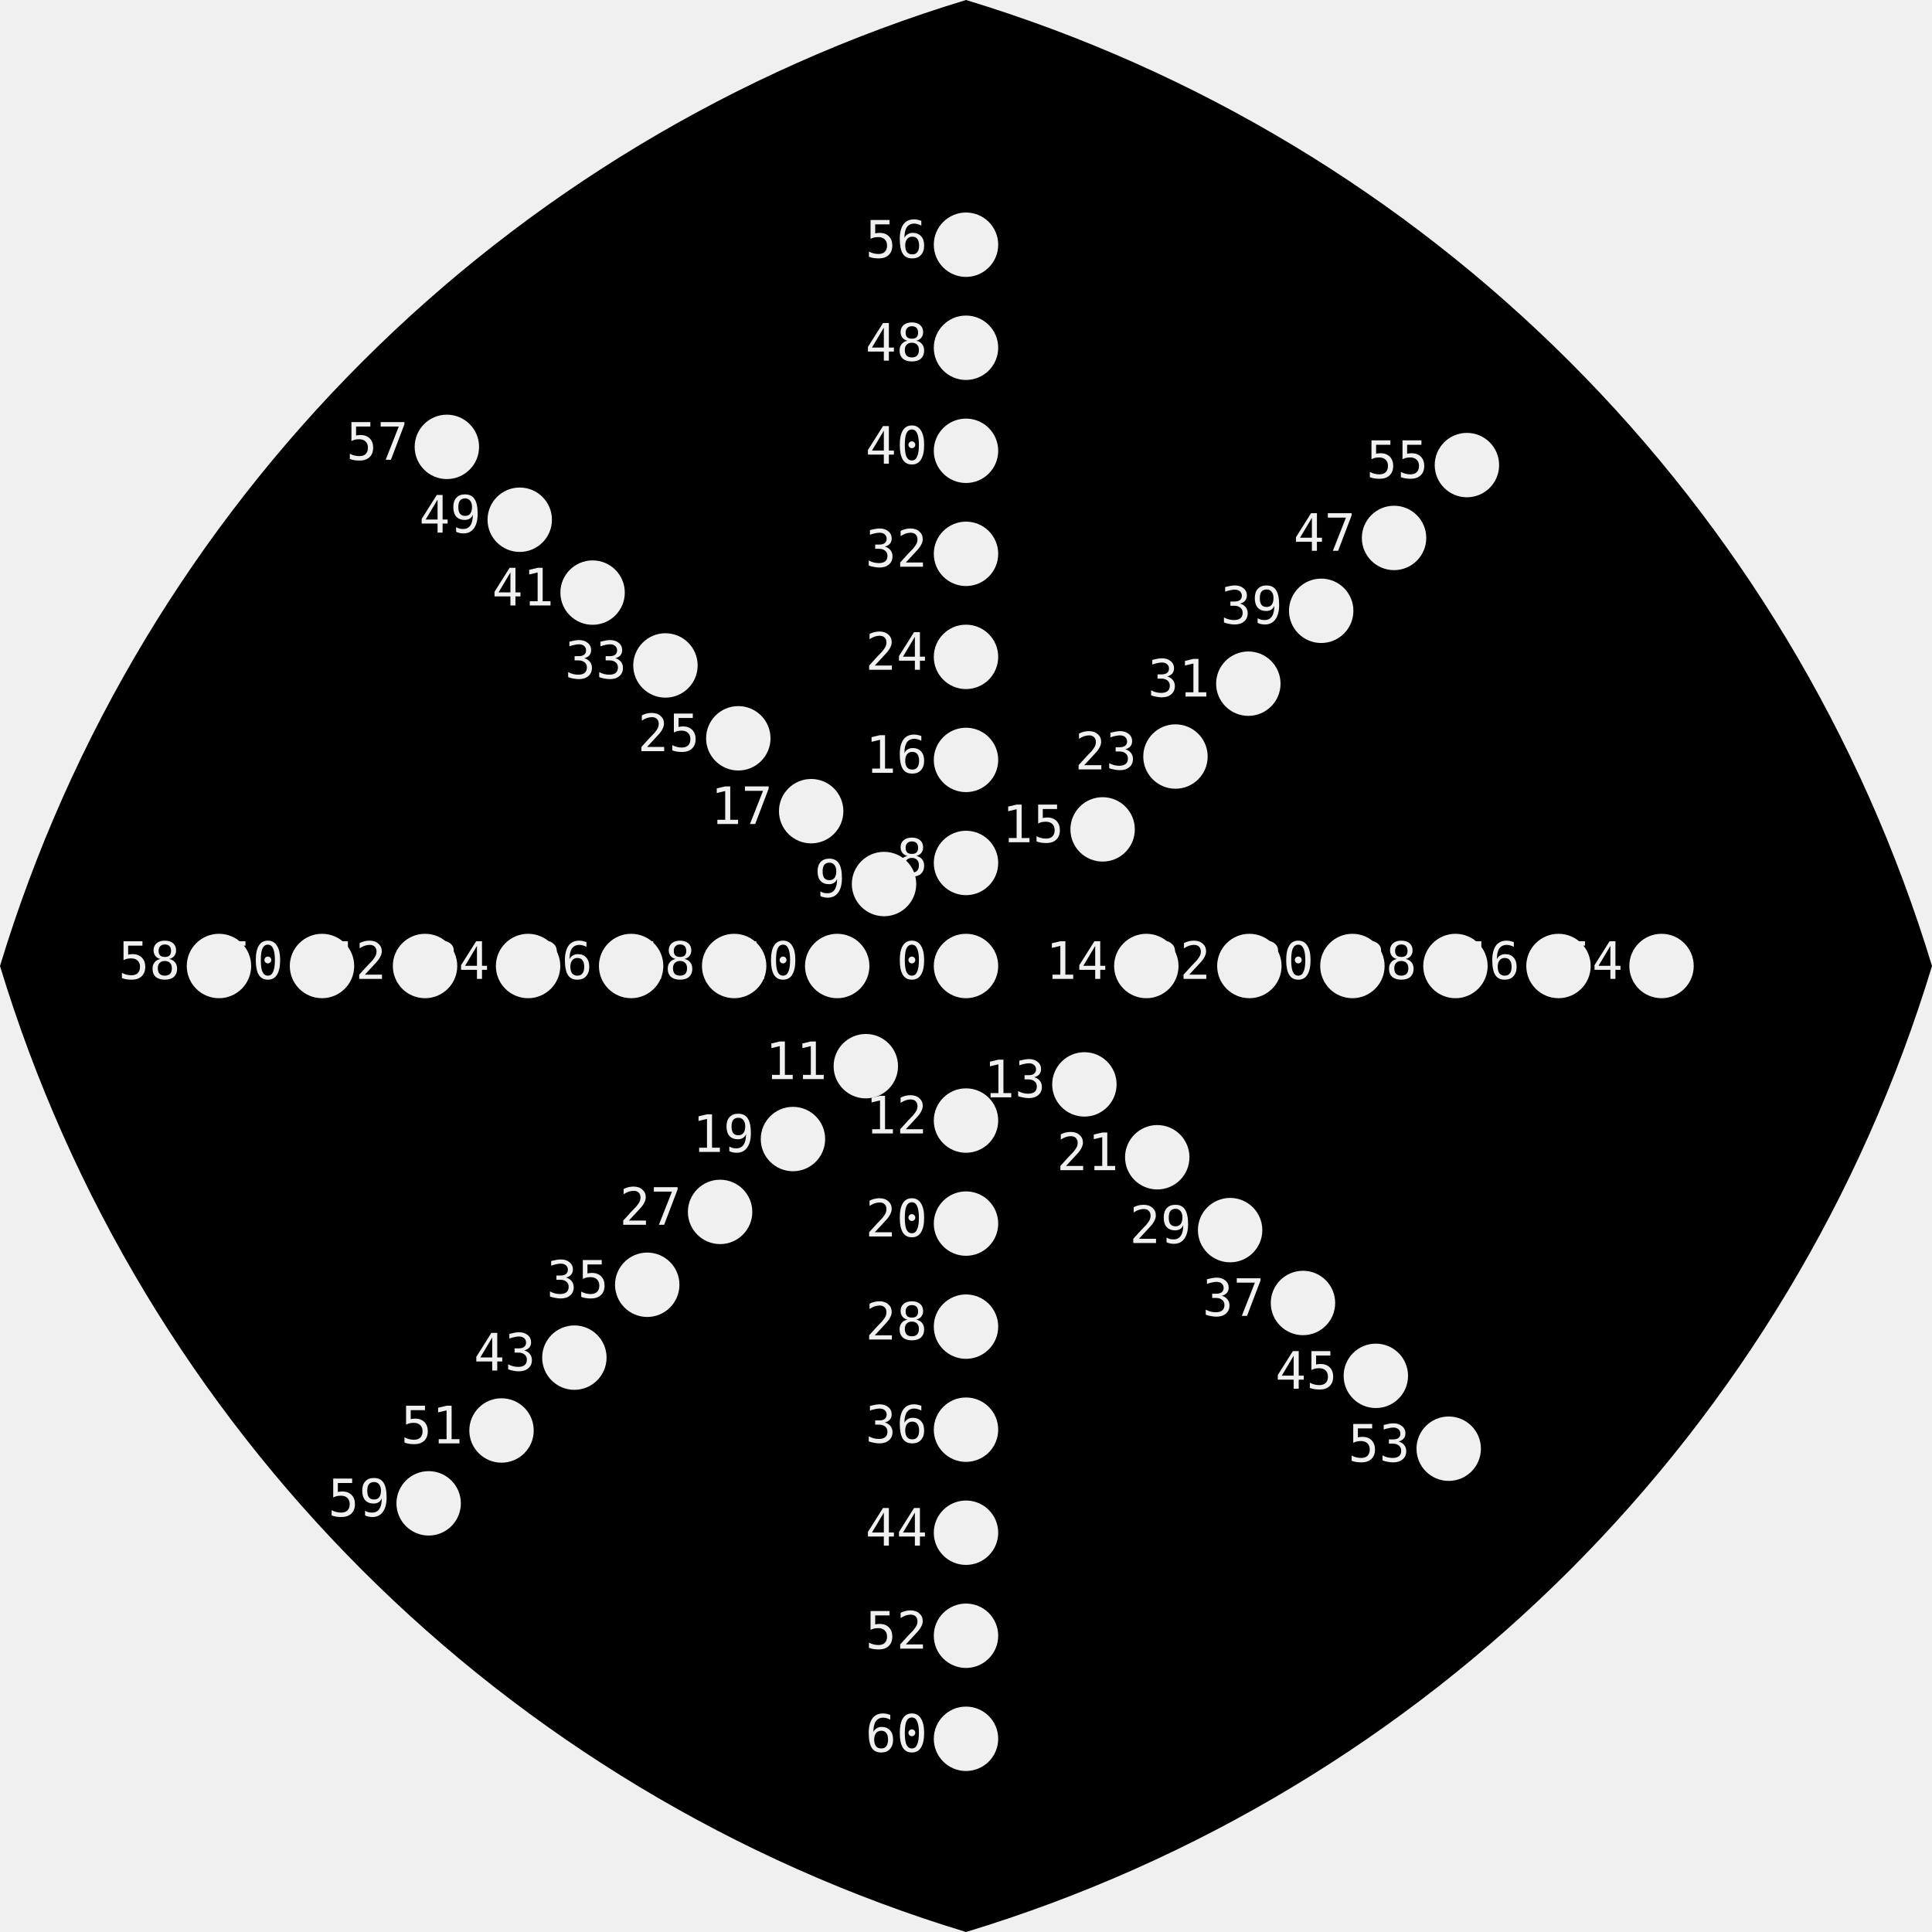
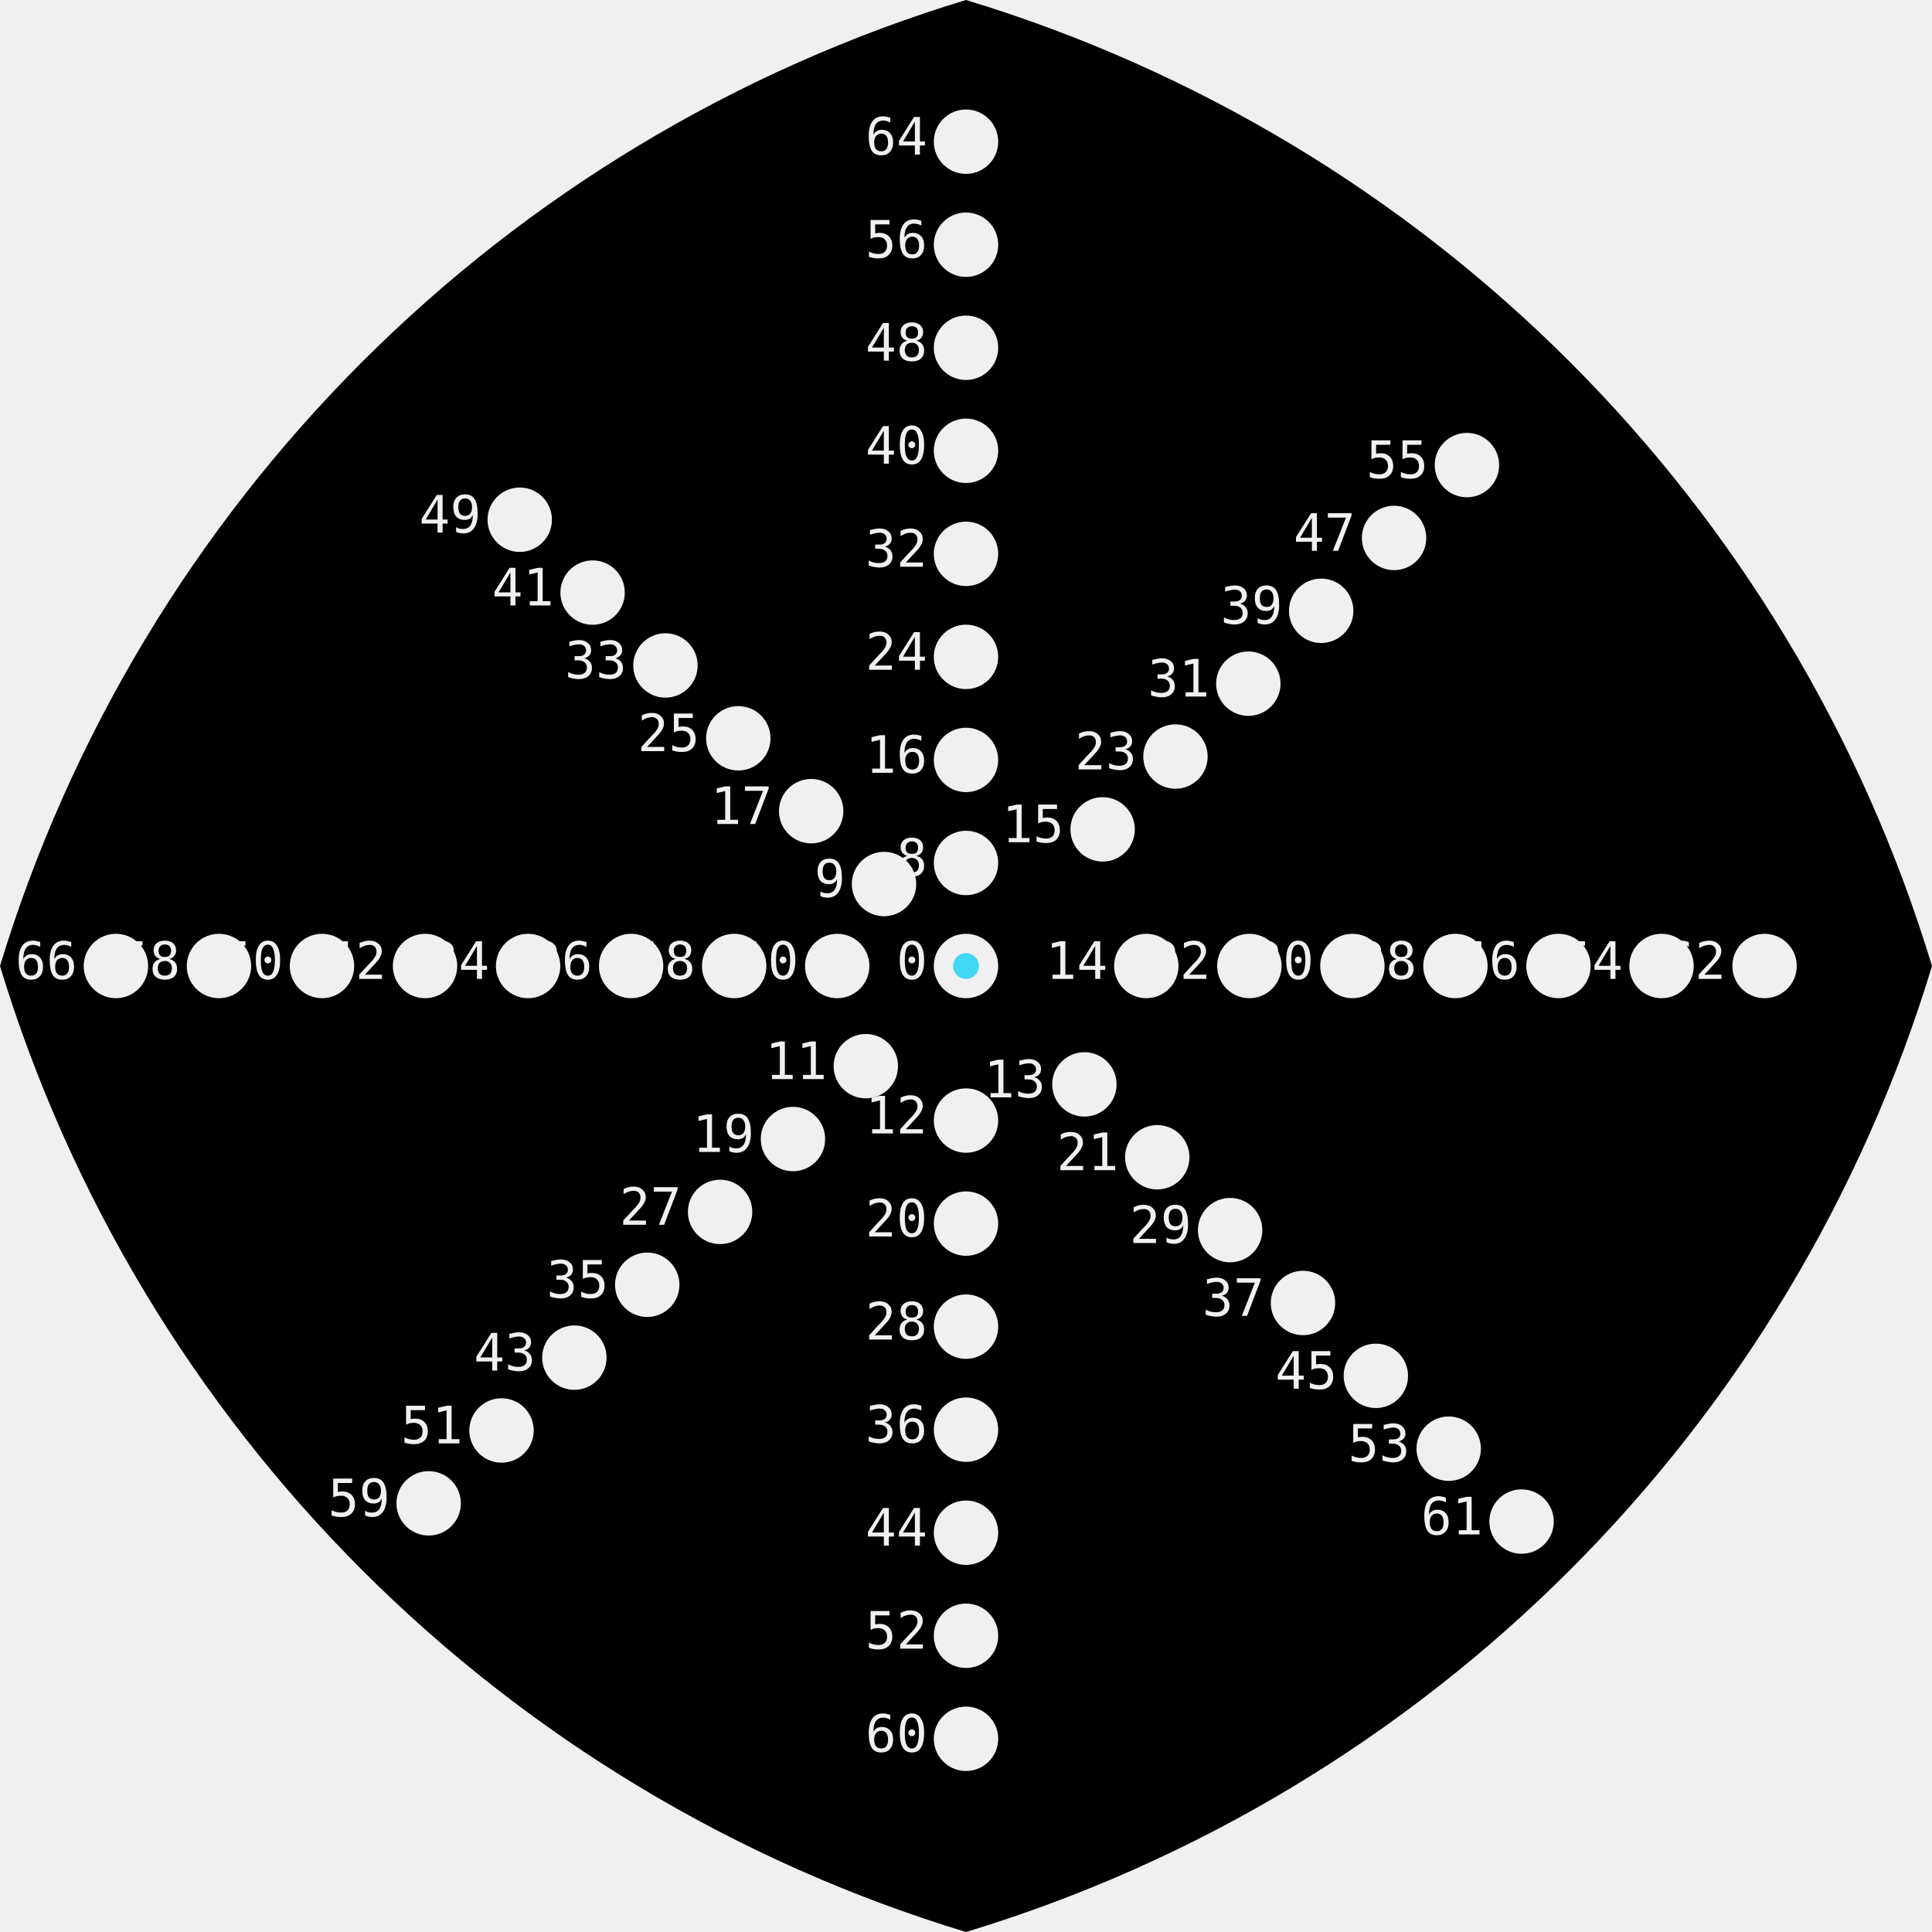
<svg xmlns="http://www.w3.org/2000/svg" xmlns:ns1="http://nathanfriend.io/inspiral">
  <g>
    <style>
      text {
        font-family: monospace;
        font-size: 4px;
      }
    </style>
    <mask id="holes">
      <rect width="100%" height="100%" fill="white" />
      <circle cx="75" cy="75" r="2.5" ns1:hole-name="0" ns1:hole-text-position-angle="0" ns1:hole-text-rotation-angle="0" />
      <text x="72" y="76" text-anchor="end">0</text>
      <circle cx="75" cy="67" r="2.5" ns1:hole-name="8" ns1:hole-text-position-angle="2.3415926535897933" ns1:hole-text-rotation-angle="-0.7" />
      <text x="72" y="68" text-anchor="end">8</text>
      <circle cx="75" cy="59" r="2.5" ns1:hole-name="16" ns1:hole-text-position-angle="2.741592653589793" ns1:hole-text-rotation-angle="0" />
      <text x="72" y="60" text-anchor="end">16</text>
      <circle cx="75" cy="51" r="2.5" ns1:hole-name="24" ns1:hole-text-position-angle="3.141592653589793" ns1:hole-text-rotation-angle="0" />
      <text x="72" y="52" text-anchor="end">24</text>
      <circle cx="75" cy="43" r="2.5" ns1:hole-name="32" ns1:hole-text-position-angle="3.141592653589793" ns1:hole-text-rotation-angle="0" />
      <text x="72" y="44" text-anchor="end">32</text>
      <circle cx="75" cy="35" r="2.5" ns1:hole-name="40" ns1:hole-text-position-angle="3.141592653589793" ns1:hole-text-rotation-angle="0" />
      <text x="72" y="36" text-anchor="end">40</text>
      <circle cx="75" cy="27" r="2.5" ns1:hole-name="48" ns1:hole-text-position-angle="3.141592653589793" ns1:hole-text-rotation-angle="0" />
      <text x="72" y="28" text-anchor="end">48</text>
      <circle cx="75" cy="19" r="2.5" ns1:hole-name="56" ns1:hole-text-position-angle="3.141592653589793" ns1:hole-text-rotation-angle="0" />
      <text x="72" y="20" text-anchor="end">56</text>
+       <circle cx="75" cy="11" r="2.5" ns1:hole-name="64" ns1:hole-text-position-angle="3.141592653589793" ns1:hole-text-rotation-angle="0" />
+       <text x="72" y="12" text-anchor="end">64</text>
      <circle cx="68.636" cy="68.636" r="2.5" ns1:hole-name="9" ns1:hole-text-position-angle="3.1269908169872416" ns1:hole-text-rotation-angle="-1.4853981633974482" />
      <text x="65.636" y="69.636" text-anchor="end">9</text>
      <circle cx="62.979" cy="62.979" r="2.5" ns1:hole-name="17" ns1:hole-text-position-angle="3.5269908169872415" ns1:hole-text-rotation-angle="-0.7853981633974483" />
      <text x="59.979" y="63.979" text-anchor="end">17</text>
      <circle cx="57.322" cy="57.322" r="2.5" ns1:hole-name="25" ns1:hole-text-position-angle="3.9269908169872414" ns1:hole-text-rotation-angle="-0.7853981633974483" />
      <text x="54.322" y="58.322" text-anchor="end">25</text>
      <circle cx="51.665" cy="51.665" r="2.5" ns1:hole-name="33" ns1:hole-text-position-angle="3.9269908169872414" ns1:hole-text-rotation-angle="-0.7853981633974483" />
      <text x="48.665" y="52.665" text-anchor="end">33</text>
      <circle cx="46.009" cy="46.009" r="2.5" ns1:hole-name="41" ns1:hole-text-position-angle="3.9269908169872414" ns1:hole-text-rotation-angle="-0.7853981633974483" />
      <text x="43.009" y="47.009" text-anchor="end">41</text>
      <circle cx="40.352" cy="40.352" r="2.5" ns1:hole-name="49" ns1:hole-text-position-angle="3.9269908169872414" ns1:hole-text-rotation-angle="-0.7853981633974483" />
      <text x="37.352" y="41.352" text-anchor="end">49</text>
-       <circle cx="34.695" cy="34.695" r="2.5" ns1:hole-name="57" ns1:hole-text-position-angle="3.9269908169872414" ns1:hole-text-rotation-angle="-0.7853981633974483" />
-       <text x="31.695" y="35.695" text-anchor="end">57</text>
      <circle cx="65" cy="75" r="2.5" ns1:hole-name="10" ns1:hole-text-position-angle="4.312388980384689" ns1:hole-text-rotation-angle="-1.5707963267948966" />
      <text x="62" y="76" text-anchor="end">10</text>
      <circle cx="57" cy="75" r="2.5" ns1:hole-name="18" ns1:hole-text-position-angle="4.71238898038469" ns1:hole-text-rotation-angle="-1.5707963267948966" />
      <text x="54" y="76" text-anchor="end">18</text>
      <circle cx="49" cy="75" r="2.5" ns1:hole-name="26" ns1:hole-text-position-angle="4.71238898038469" ns1:hole-text-rotation-angle="-1.5707963267948966" />
      <text x="46" y="76" text-anchor="end">26</text>
      <circle cx="41" cy="75" r="2.5" ns1:hole-name="34" ns1:hole-text-position-angle="4.71238898038469" ns1:hole-text-rotation-angle="-1.5707963267948966" />
      <text x="38" y="76" text-anchor="end">34</text>
      <circle cx="33" cy="75" r="2.5" ns1:hole-name="42" ns1:hole-text-position-angle="4.71238898038469" ns1:hole-text-rotation-angle="-1.5707963267948966" />
      <text x="30" y="76" text-anchor="end">42</text>
      <circle cx="25" cy="75" r="2.5" ns1:hole-name="50" ns1:hole-text-position-angle="4.71238898038469" ns1:hole-text-rotation-angle="-1.5707963267948966" />
      <text x="22" y="76" text-anchor="end">50</text>
      <circle cx="17" cy="75" r="2.5" ns1:hole-name="58" ns1:hole-text-position-angle="4.71238898038469" ns1:hole-text-rotation-angle="-1.5707963267948966" />
      <text x="14" y="76" text-anchor="end">58</text>
+       <circle cx="9" cy="75" r="2.5" ns1:hole-name="66" ns1:hole-text-position-angle="4.71238898038469" ns1:hole-text-rotation-angle="-1.5707963267948966" />
+       <text x="6" y="76" text-anchor="end">66</text>
      <circle cx="67.222" cy="82.778" r="2.5" ns1:hole-name="11" ns1:hole-text-position-angle="4.997787143782138" ns1:hole-text-rotation-angle="-2.356194490192345" />
      <text x="64.222" y="83.778" text-anchor="end">11</text>
      <circle cx="61.565" cy="88.435" r="2.5" ns1:hole-name="19" ns1:hole-text-position-angle="5.497787143782138" ns1:hole-text-rotation-angle="-2.356194490192345" />
      <text x="58.565" y="89.435" text-anchor="end">19</text>
      <circle cx="55.908" cy="94.092" r="2.5" ns1:hole-name="27" ns1:hole-text-position-angle="5.497787143782138" ns1:hole-text-rotation-angle="-2.356194490192345" />
      <text x="52.908" y="95.092" text-anchor="end">27</text>
      <circle cx="50.251" cy="99.749" r="2.5" ns1:hole-name="35" ns1:hole-text-position-angle="5.497787143782138" ns1:hole-text-rotation-angle="-2.356194490192345" />
      <text x="47.251" y="100.749" text-anchor="end">35</text>
      <circle cx="44.594" cy="105.406" r="2.5" ns1:hole-name="43" ns1:hole-text-position-angle="5.497787143782138" ns1:hole-text-rotation-angle="-2.356194490192345" />
      <text x="41.594" y="106.406" text-anchor="end">43</text>
      <circle cx="38.938" cy="111.062" r="2.5" ns1:hole-name="51" ns1:hole-text-position-angle="5.497787143782138" ns1:hole-text-rotation-angle="-2.356194490192345" />
      <text x="35.938" y="112.062" text-anchor="end">51</text>
      <circle cx="33.281" cy="116.719" r="2.5" ns1:hole-name="59" ns1:hole-text-position-angle="5.497787143782138" ns1:hole-text-rotation-angle="-2.356194490192345" />
      <text x="30.281" y="117.719" text-anchor="end">59</text>
      <circle cx="75" cy="87" r="2.5" ns1:hole-name="12" ns1:hole-text-position-angle="6.083185307179586" ns1:hole-text-rotation-angle="-3.141592653589793" />
      <text x="72" y="88" text-anchor="end">12</text>
      <circle cx="75" cy="95" r="2.5" ns1:hole-name="20" ns1:hole-text-position-angle="6.283185307179586" ns1:hole-text-rotation-angle="-3.141592653589793" />
      <text x="72" y="96" text-anchor="end">20</text>
      <circle cx="75" cy="103" r="2.5" ns1:hole-name="28" ns1:hole-text-position-angle="6.283185307179586" ns1:hole-text-rotation-angle="-3.141592653589793" />
      <text x="72" y="104" text-anchor="end">28</text>
      <circle cx="75" cy="111" r="2.5" ns1:hole-name="36" ns1:hole-text-position-angle="6.283185307179586" ns1:hole-text-rotation-angle="-3.141592653589793" />
      <text x="72" y="112" text-anchor="end">36</text>
      <circle cx="75" cy="119" r="2.5" ns1:hole-name="44" ns1:hole-text-position-angle="6.283185307179586" ns1:hole-text-rotation-angle="-3.141592653589793" />
      <text x="72" y="120" text-anchor="end">44</text>
      <circle cx="75" cy="127" r="2.5" ns1:hole-name="52" ns1:hole-text-position-angle="6.283185307179586" ns1:hole-text-rotation-angle="-3.141592653589793" />
      <text x="72" y="128" text-anchor="end">52</text>
      <circle cx="75" cy="135" r="2.5" ns1:hole-name="60" ns1:hole-text-position-angle="6.283185307179586" ns1:hole-text-rotation-angle="-3.141592653589793" />
      <text x="72" y="136" text-anchor="end">60</text>
      <circle cx="84.192" cy="84.192" r="2.5" ns1:hole-name="13" ns1:hole-text-position-angle="6.668583470577034" ns1:hole-text-rotation-angle="-3.9269908169872414" />
      <text x="81.192" y="85.192" text-anchor="end">13</text>
      <circle cx="89.849" cy="89.849" r="2.5" ns1:hole-name="21" ns1:hole-text-position-angle="7.0685834705770345" ns1:hole-text-rotation-angle="-3.9269908169872414" />
      <text x="86.849" y="90.849" text-anchor="end">21</text>
      <circle cx="95.506" cy="95.506" r="2.5" ns1:hole-name="29" ns1:hole-text-position-angle="7.0685834705770345" ns1:hole-text-rotation-angle="-3.9269908169872414" />
      <text x="92.506" y="96.506" text-anchor="end">29</text>
      <circle cx="101.163" cy="101.163" r="2.5" ns1:hole-name="37" ns1:hole-text-position-angle="7.0685834705770345" ns1:hole-text-rotation-angle="-3.9269908169872414" />
      <text x="98.163" y="102.163" text-anchor="end">37</text>
      <circle cx="106.82" cy="106.82" r="2.5" ns1:hole-name="45" ns1:hole-text-position-angle="7.0685834705770345" ns1:hole-text-rotation-angle="-3.9269908169872414" />
      <text x="103.82" y="107.82" text-anchor="end">45</text>
      <circle cx="112.477" cy="112.477" r="2.5" ns1:hole-name="53" ns1:hole-text-position-angle="7.0685834705770345" ns1:hole-text-rotation-angle="-3.9269908169872414" />
      <text x="109.477" y="113.477" text-anchor="end">53</text>
+       <circle cx="118.134" cy="118.134" r="2.5" ns1:hole-name="61" ns1:hole-text-position-angle="7.0685834705770345" ns1:hole-text-rotation-angle="-3.9269908169872414" />
+       <text x="115.134" y="119.134" text-anchor="end">61</text>
      <circle cx="89" cy="75" r="2.5" ns1:hole-name="14" ns1:hole-text-position-angle="7.653981633974483" ns1:hole-text-rotation-angle="-4.71238898038469" />
      <text x="86" y="76" text-anchor="end">14</text>
      <circle cx="97" cy="75" r="2.5" ns1:hole-name="22" ns1:hole-text-position-angle="7.853981633974483" ns1:hole-text-rotation-angle="-4.71238898038469" />
      <text x="94" y="76" text-anchor="end">22</text>
      <circle cx="105" cy="75" r="2.5" ns1:hole-name="30" ns1:hole-text-position-angle="7.853981633974483" ns1:hole-text-rotation-angle="-4.71238898038469" />
      <text x="102" y="76" text-anchor="end">30</text>
      <circle cx="113" cy="75" r="2.5" ns1:hole-name="38" ns1:hole-text-position-angle="7.853981633974483" ns1:hole-text-rotation-angle="-4.71238898038469" />
      <text x="110" y="76" text-anchor="end">38</text>
      <circle cx="121" cy="75" r="2.5" ns1:hole-name="46" ns1:hole-text-position-angle="7.853981633974483" ns1:hole-text-rotation-angle="-4.71238898038469" />
      <text x="118" y="76" text-anchor="end">46</text>
      <circle cx="129" cy="75" r="2.5" ns1:hole-name="54" ns1:hole-text-position-angle="7.853981633974483" ns1:hole-text-rotation-angle="-4.71238898038469" />
      <text x="126" y="76" text-anchor="end">54</text>
+       <circle cx="137" cy="75" r="2.5" ns1:hole-name="62" ns1:hole-text-position-angle="7.853981633974483" ns1:hole-text-rotation-angle="-4.71238898038469" />
+       <text x="134" y="76" text-anchor="end">62</text>
      <circle cx="85.607" cy="64.393" r="2.5" ns1:hole-name="15" ns1:hole-text-position-angle="8.439379797371931" ns1:hole-text-rotation-angle="-5.497787143782138" />
      <text x="82.607" y="65.393" text-anchor="end">15</text>
      <circle cx="91.263" cy="58.737" r="2.5" ns1:hole-name="23" ns1:hole-text-position-angle="8.63937979737193" ns1:hole-text-rotation-angle="-5.497787143782138" />
      <text x="88.263" y="59.737" text-anchor="end">23</text>
      <circle cx="96.92" cy="53.08" r="2.5" ns1:hole-name="31" ns1:hole-text-position-angle="8.63937979737193" ns1:hole-text-rotation-angle="-5.497787143782138" />
      <text x="93.92" y="54.08" text-anchor="end">31</text>
      <circle cx="102.577" cy="47.423" r="2.5" ns1:hole-name="39" ns1:hole-text-position-angle="8.63937979737193" ns1:hole-text-rotation-angle="-5.497787143782138" />
      <text x="99.577" y="48.423" text-anchor="end">39</text>
      <circle cx="108.234" cy="41.766" r="2.5" ns1:hole-name="47" ns1:hole-text-position-angle="8.63937979737193" ns1:hole-text-rotation-angle="-5.497787143782138" />
      <text x="105.234" y="42.766" text-anchor="end">47</text>
      <circle cx="113.891" cy="36.109" r="2.5" ns1:hole-name="55" ns1:hole-text-position-angle="8.63937979737193" ns1:hole-text-rotation-angle="-5.497787143782138" />
      <text x="110.891" y="37.109" text-anchor="end">55</text>
    </mask>
    <path mask="url(#holes)" d="M 150 75              A 112.5 112.5 0 0 0 75 0              A 112.5 112.5 0 0 0 0 75              A 112.5 112.5 0 0 0 75 150              A 112.5 112.5 0 0 0 150 75              Z" />
+     <circle id="center-point" cx="75" cy="75" r="1" fill="#42d7f5" />
  </g>
</svg>
